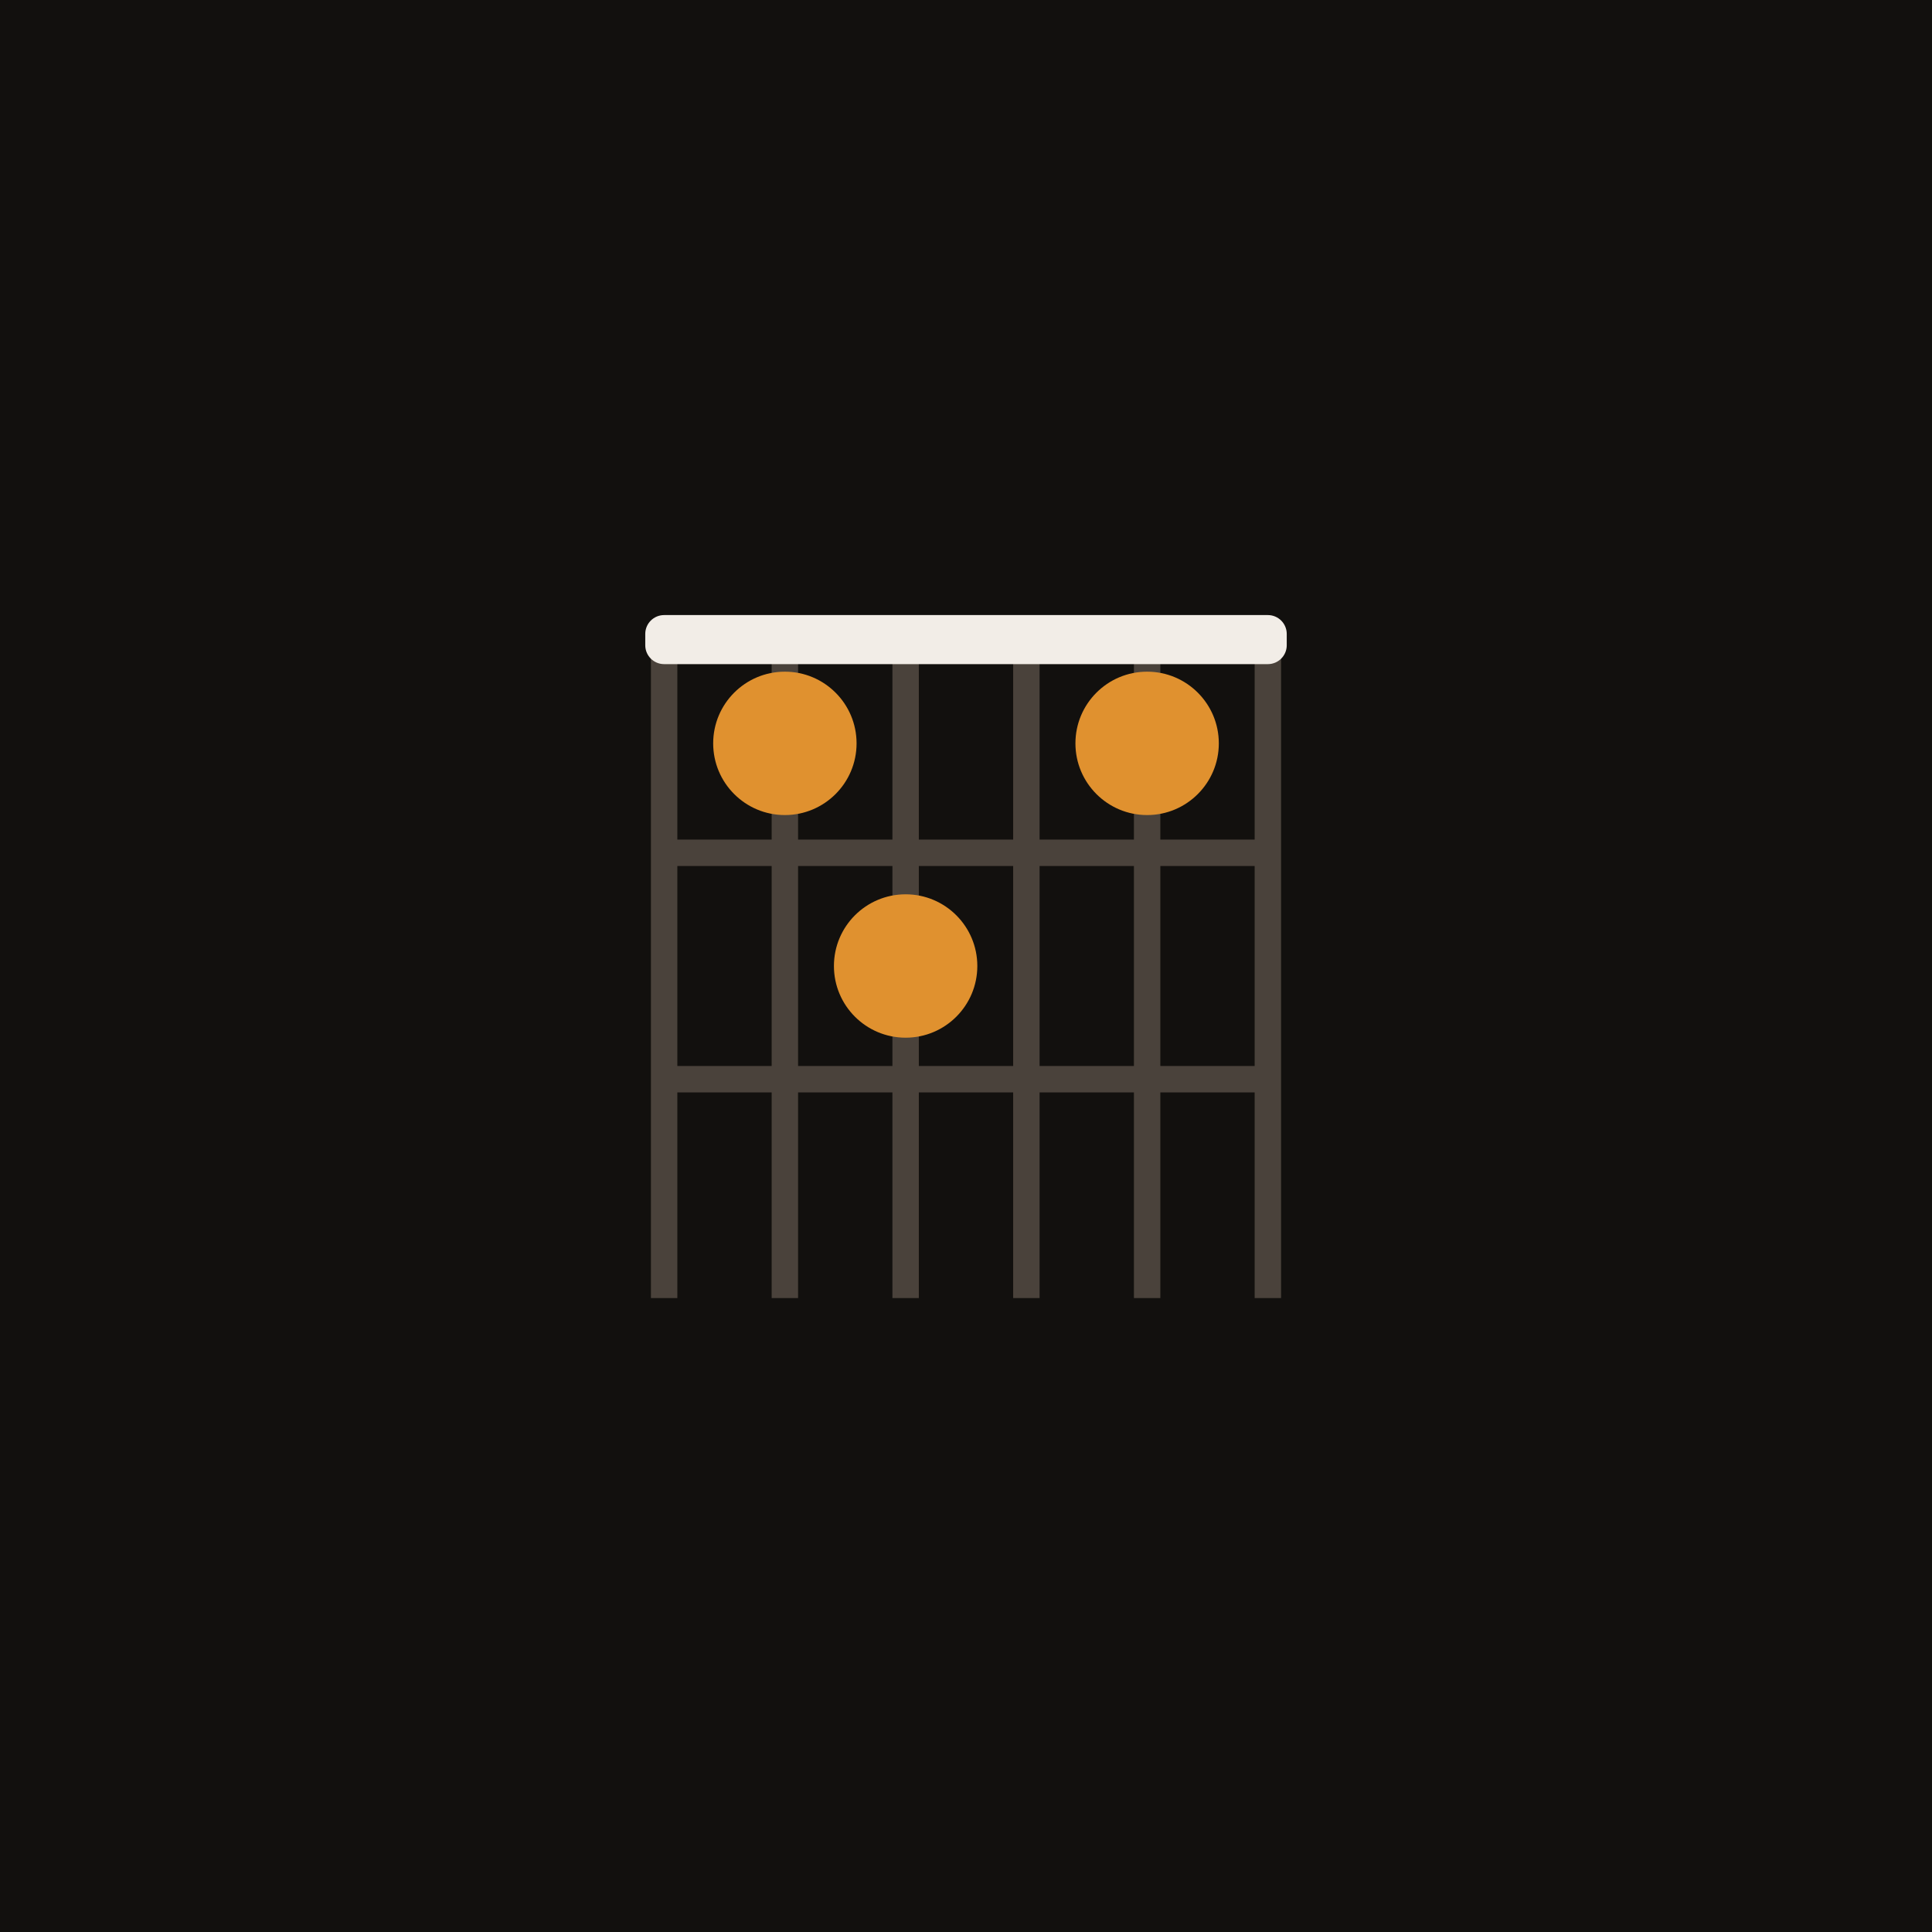
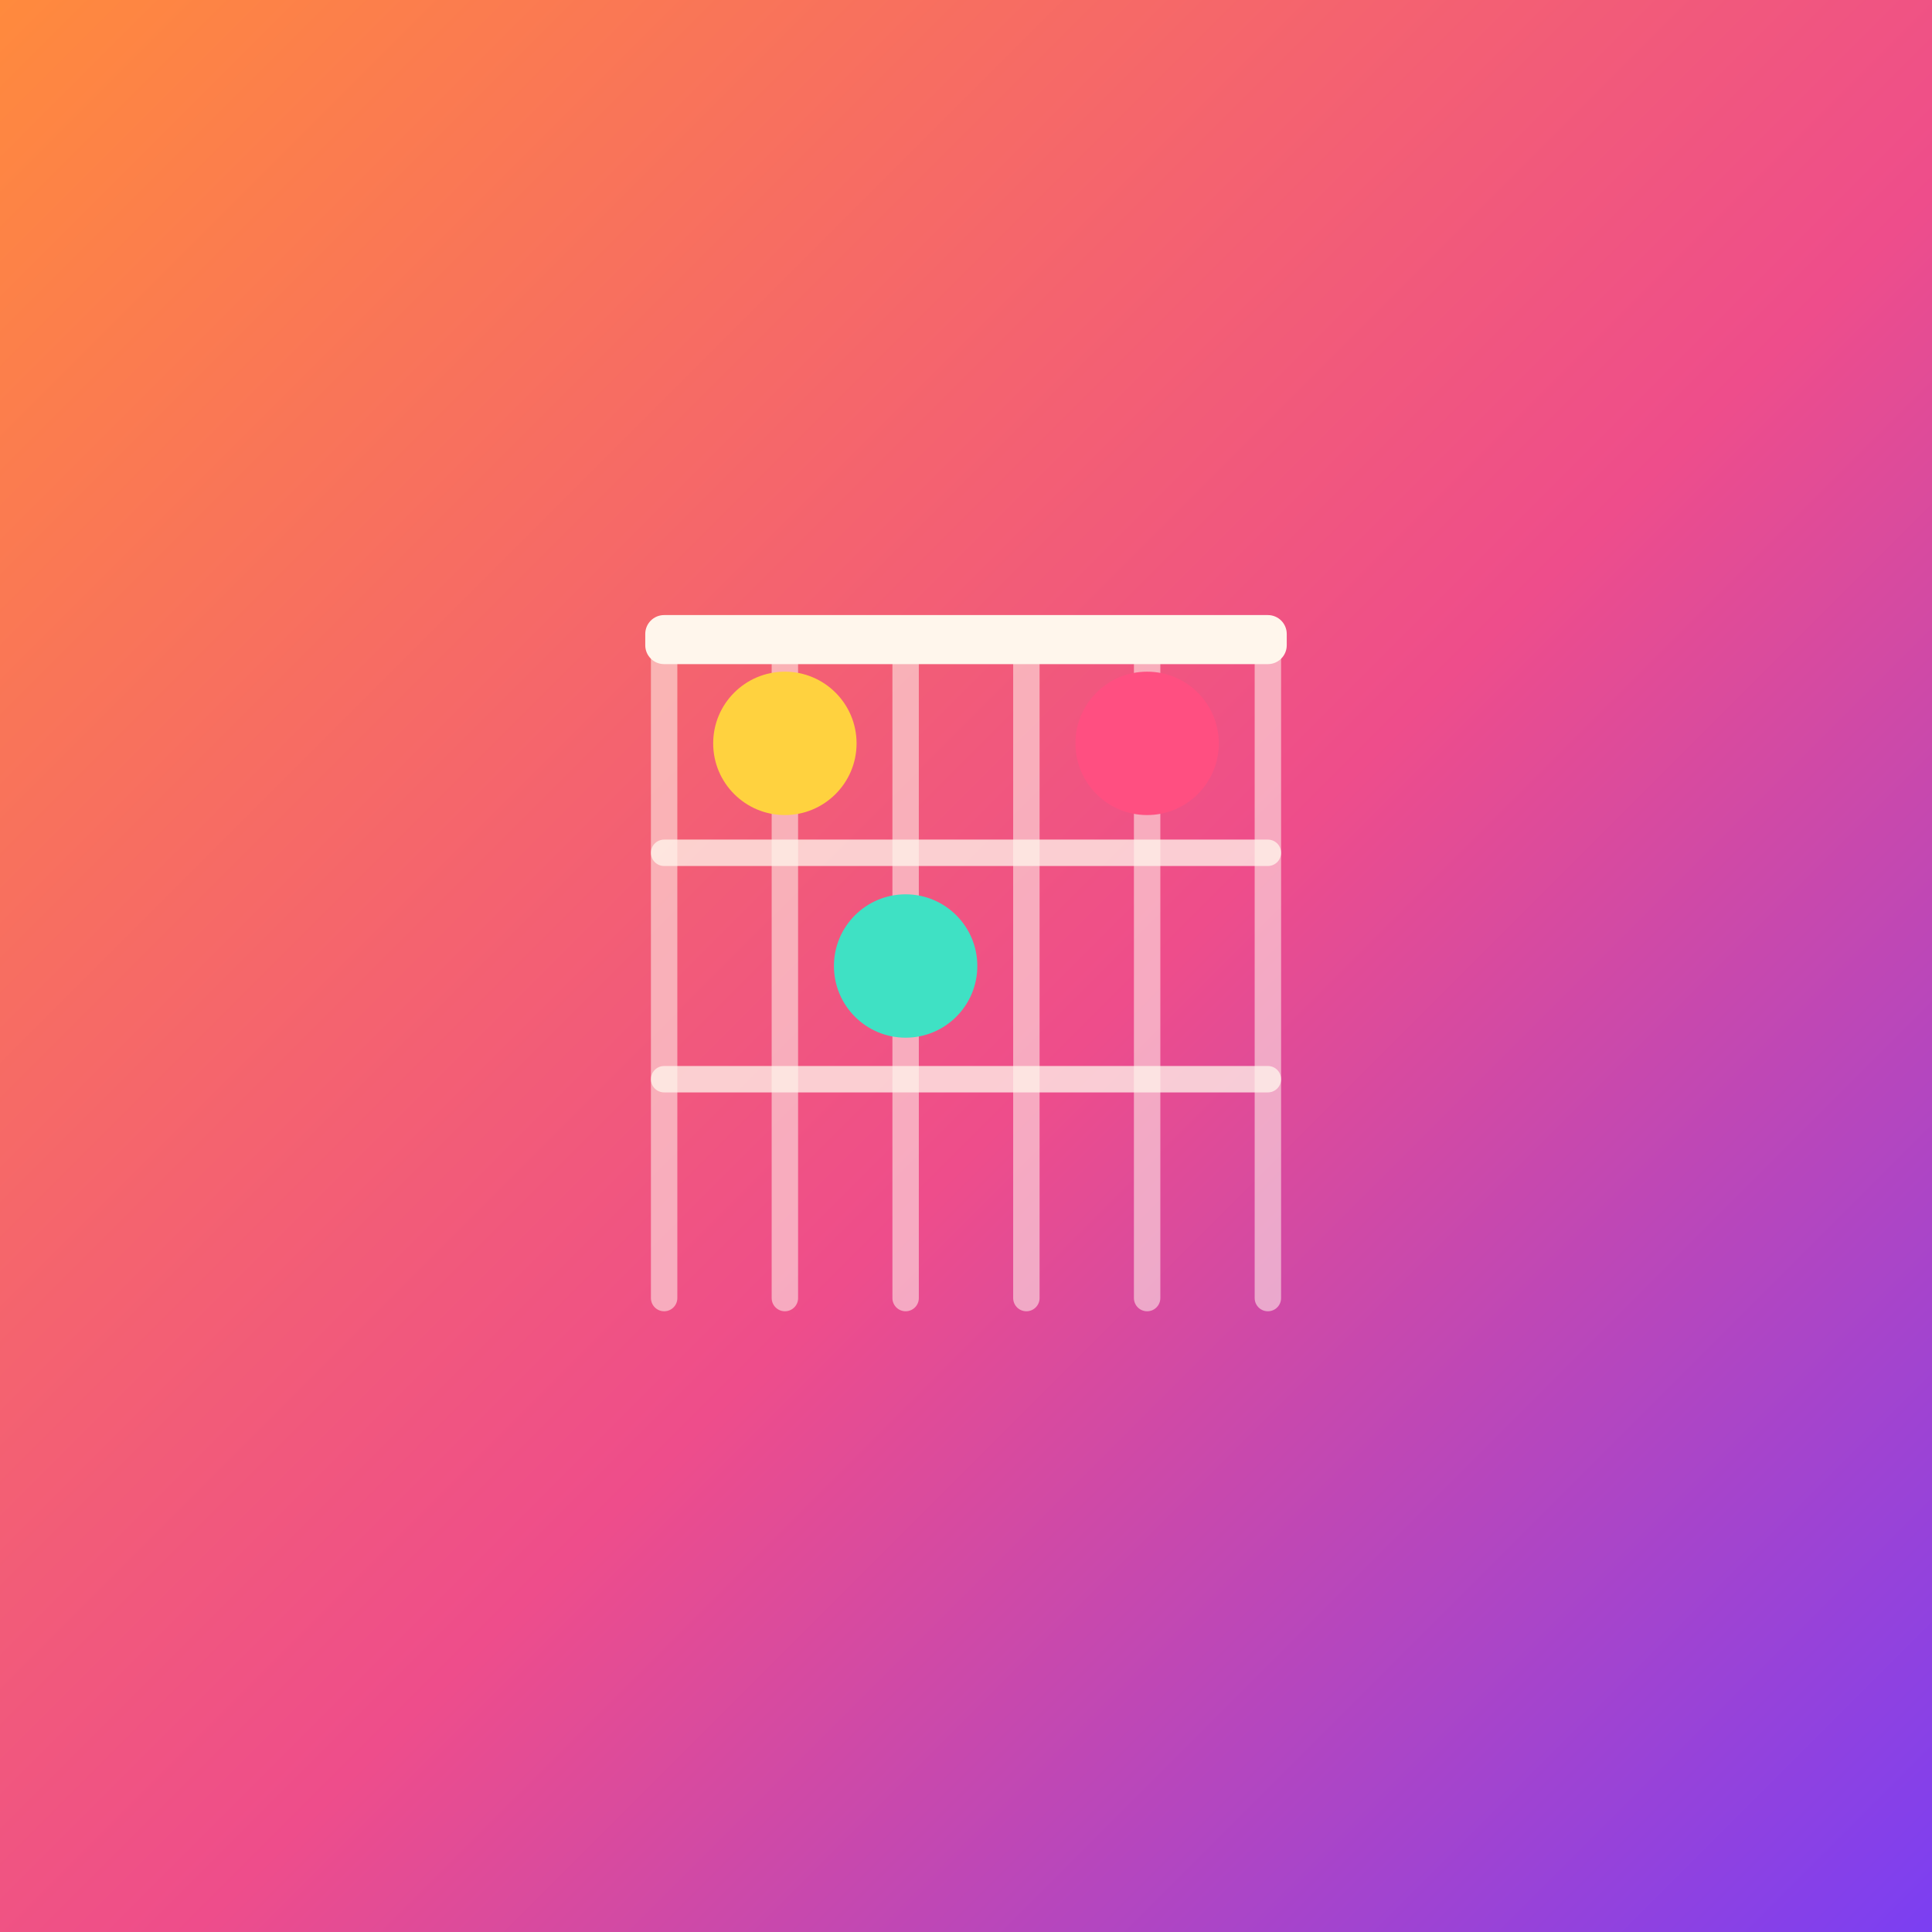
<svg xmlns="http://www.w3.org/2000/svg" viewBox="0 0 512 512" role="img" aria-label="Chordgrip">
-   <rect width="512" height="512" fill="#12100e" />
-   <g stroke="#4a423b" stroke-width="7">
+   <defs>
+     <linearGradient id="bg" x1="0" y1="0" x2="512" y2="512" gradientUnits="userSpaceOnUse">
+       <stop offset="0" stop-color="#ff8a3d" />
+       <stop offset="0.55" stop-color="#ee4d8b" />
+       <stop offset="1" stop-color="#7b3ff2" />
+     </linearGradient>
+   </defs>
+   <rect width="512" height="512" fill="url(#bg)" />
+   <g stroke="#fff6ec" stroke-opacity="0.55" stroke-width="7" stroke-linecap="round">
    <path d="M176 168V344M208 168V344M240 168V344M272 168V344M304 168V344M336 168V344" />
+   </g>
+   <g stroke="#fff6ec" stroke-opacity="0.75" stroke-width="7" stroke-linecap="round">
    <path d="M176 226H336M176 286H336" />
  </g>
-   <rect x="171" y="163" width="170" height="13" rx="5" fill="#f2ede7" />
-   <g fill="#e0912f">
-     <circle cx="208" cy="197" r="19" />
-     <circle cx="240" cy="256" r="19" />
-     <circle cx="304" cy="197" r="19" />
-   </g>
+   <rect x="171" y="163" width="170" height="13" rx="5" fill="#fff6ec" />
+   <circle cx="208" cy="197" r="19" fill="#ffd23f" />
+   <circle cx="240" cy="256" r="19" fill="#3fe1c4" />
+   <circle cx="304" cy="197" r="19" fill="#ff4f81" />
</svg>
